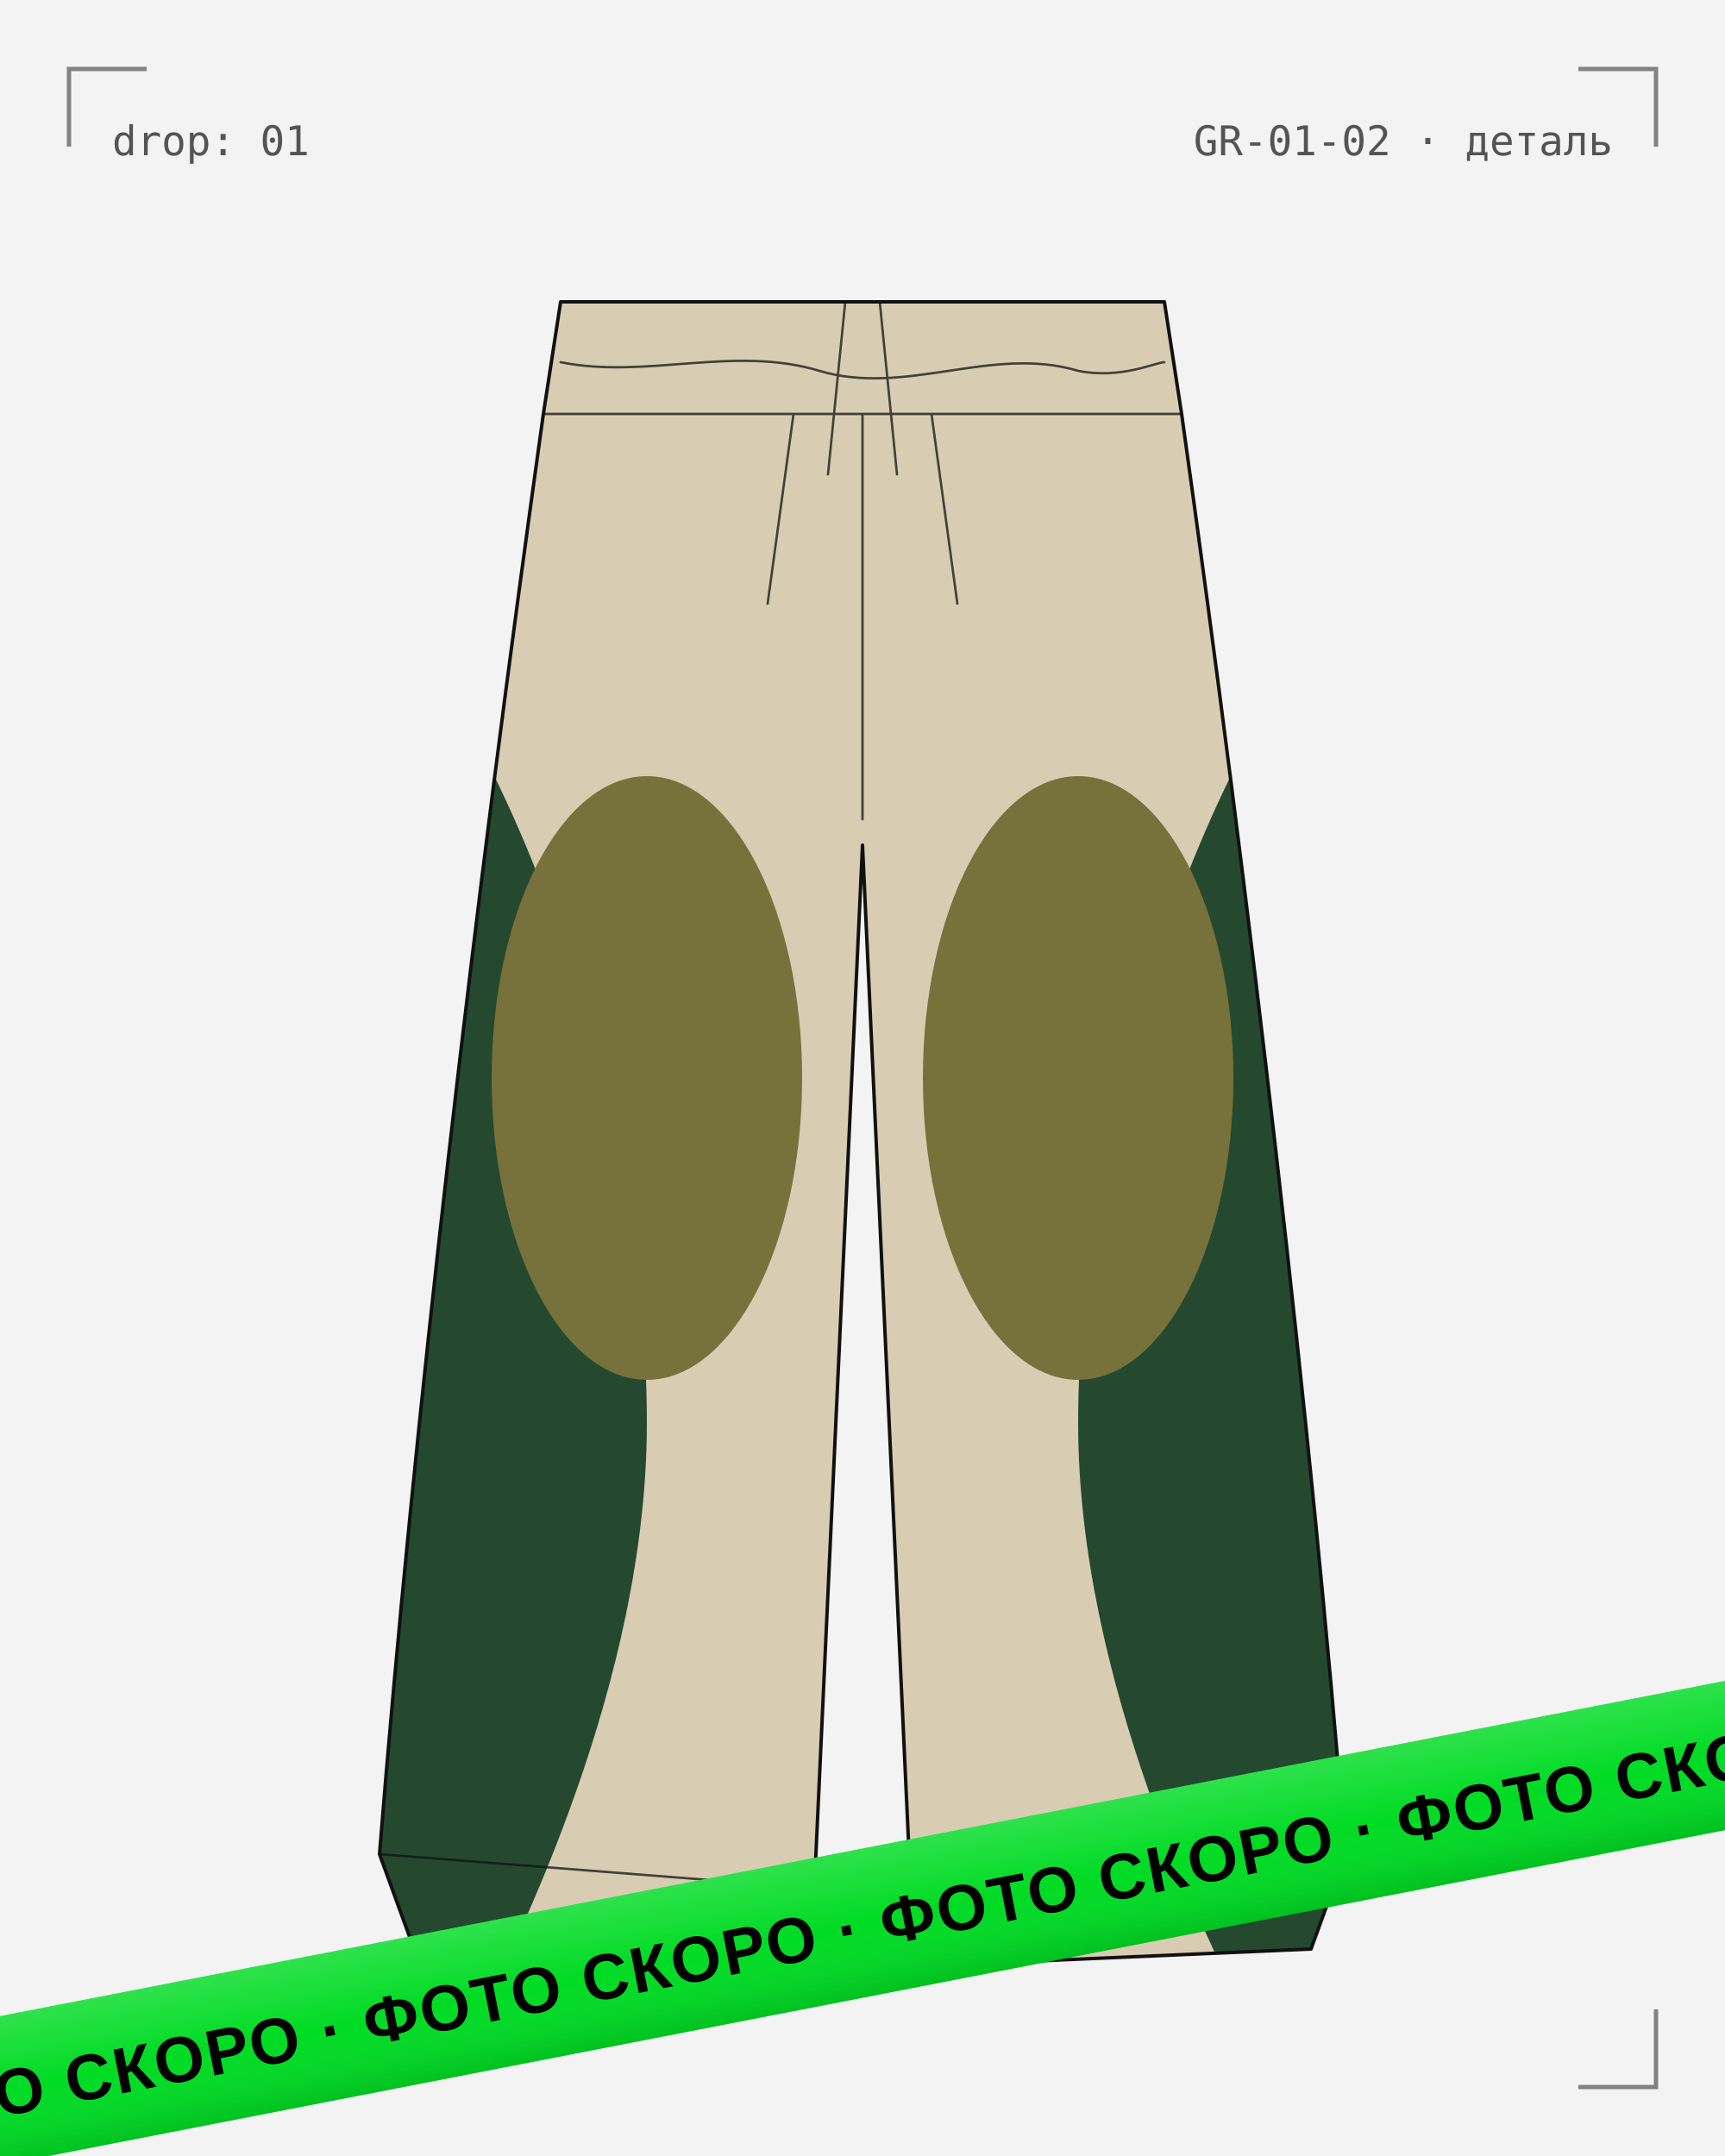
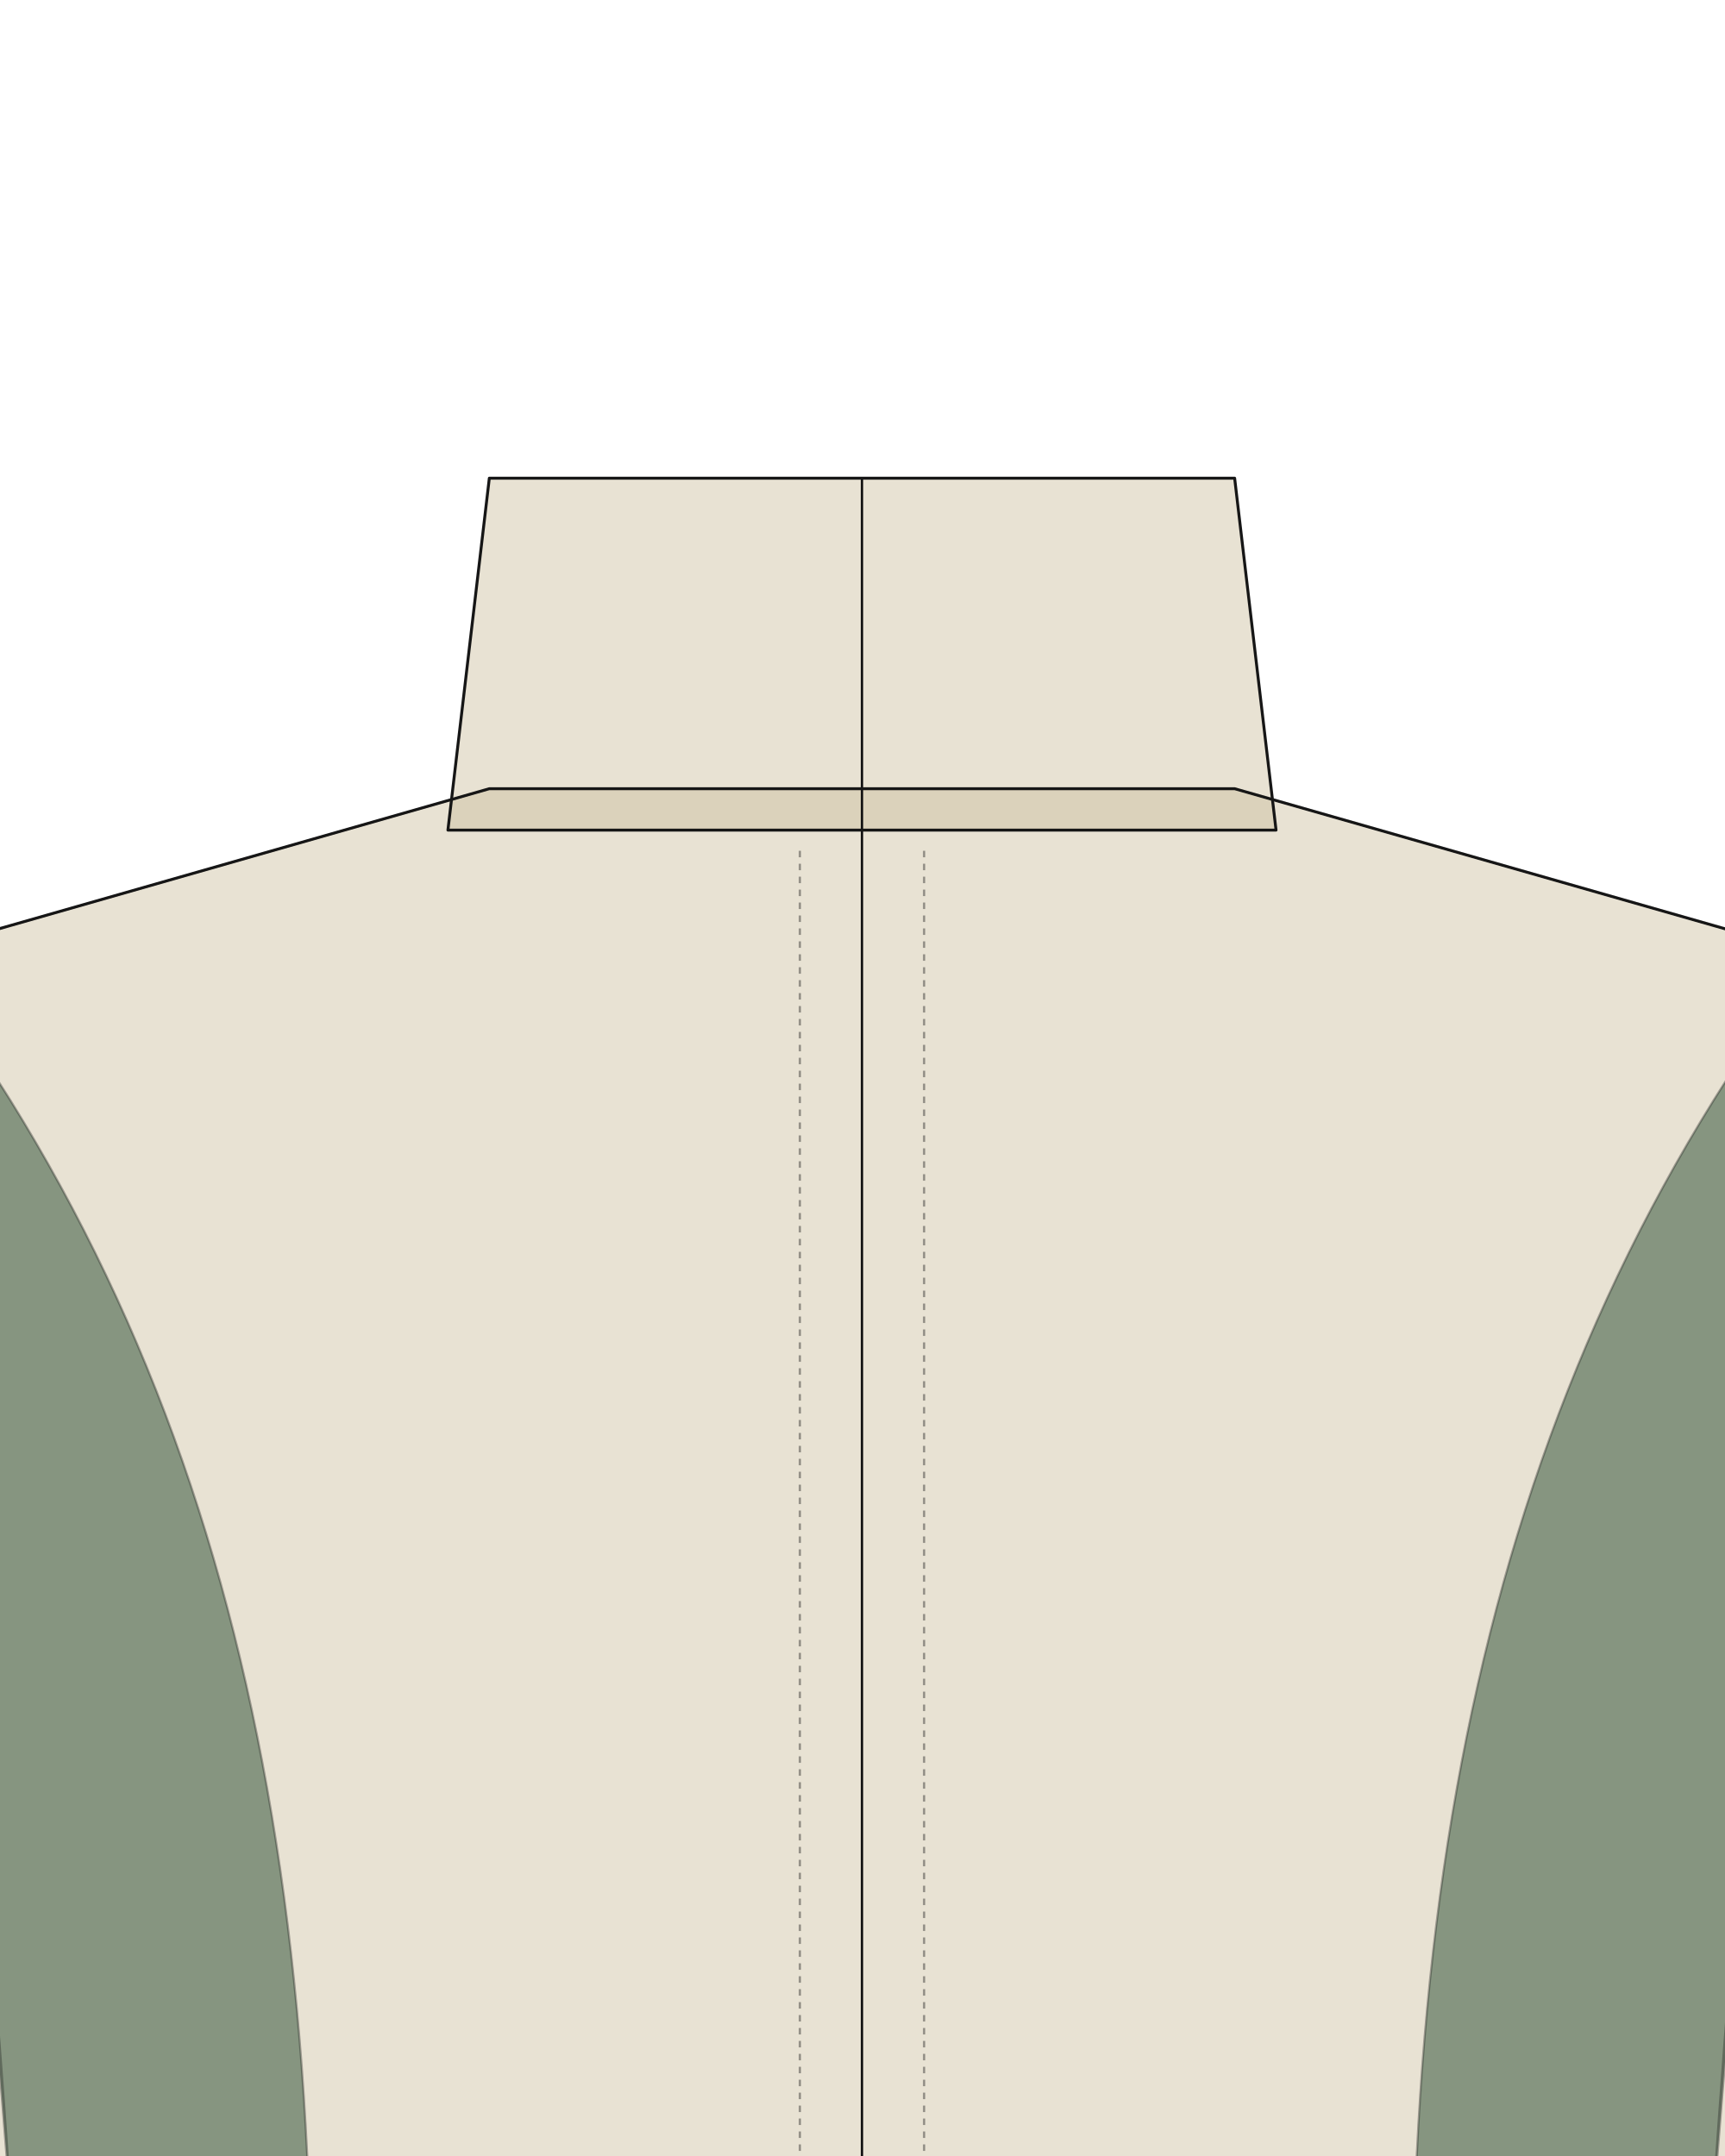
- <svg xmlns="http://www.w3.org/2000/svg" viewBox="0 0 400 500" width="800" height="1000">
-   <defs>
-     <filter id="soft" x="-20%" y="-20%" width="140%" height="140%">
-       <feGaussianBlur stdDeviation="9" />
-     </filter>
-     <linearGradient id="tapeShade" x1="0" y1="0" x2="0" y2="1">
-       <stop offset="0" stop-color="#fff" stop-opacity=".18" />
-       <stop offset=".5" stop-color="#fff" stop-opacity="0" />
-       <stop offset="1" stop-color="#000" stop-opacity=".12" />
-     </linearGradient>
-   </defs>
-   <rect width="400" height="500" fill="#F4F3F3" />
-   <path d="M16 34 L16 16 L34 16 M366 16 L384 16 L384 34 M16 466 L16 484 L34 484 M366 484 L384 484 L384 466" fill="none" stroke="#111" stroke-width="1" opacity=".5" />
-   <text x="26" y="36" font-family="Menlo,'SF Mono',ui-monospace,monospace" font-size="9.5" fill="#111" opacity=".7">drop: 01</text>
-   <text x="374" y="36" text-anchor="end" font-family="Menlo,'SF Mono',ui-monospace,monospace" font-size="9.5" fill="#111" opacity=".7">GR-01-02 · деталь</text>
-   <clipPath id="cp">
-     <path d="M130 70 L270 70 L274 96 C290 210 304 330 312 430 L304 452 L212 456 L200 196 L188 456 L96 452 L88 430 C96 330 110 210 126 96 Z" />
+ <svg xmlns="http://www.w3.org/2000/svg" viewBox="116.7 15.8 166.7 208.3" width="800" height="1000" preserveAspectRatio="xMidYMid slice">
+   <clipPath id="c2">
+     <path d="M164 92 L108 108 C88 162 76 262 70 362 L104 368 L118 232 L120 404 L280 404 L282 232 L296 368 L330 362 C324 262 312 162 292 108 L236 92 Z" />
  </clipPath>
-   <path d="M130 70 L270 70 L274 96 C290 210 304 330 312 430 L304 452 L212 456 L200 196 L188 456 L96 452 L88 430 C96 330 110 210 126 96 Z" fill="#D8CDB3" />
-   <g clip-path="url(#cp)">
-     <path d="M70 120 C120 160 150 260 150 330 C150 390 120 450 110 470 L60 470 Z" fill="#24492F" />
-     <path d="M330 120 C280 160 250 260 250 330 C250 390 280 450 290 470 L340 470 Z" fill="#24492F" />
-     <ellipse cx="150" cy="250" rx="36" ry="70" fill="#77713B" />
-     <ellipse cx="250" cy="250" rx="36" ry="70" fill="#77713B" />
+   <path d="M164 92 L108 108 C88 162 76 262 70 362 L104 368 L118 232 L120 404 L280 404 L282 232 L296 368 L330 362 C324 262 312 162 292 108 L236 92 Z" fill="#CDBF9F" fill-opacity="0.45" />
+   <g clip-path="url(#c2)">
+     <path d="M108 108 C140 150 150 200 146 270 L118 280 L118 232 Z M292 108 C260 150 250 200 254 270 L282 280 L282 232 Z" fill="#24492F" fill-opacity=".5" />
+     <path d="M120 404 L120 300 C150 262 178 252 200 256 C222 252 250 262 280 300 L280 404 Z" fill="#6F6A35" fill-opacity=".45" />
  </g>
-   <path d="M126 96 L274 96 M130 84 C150 88 170 80 190 86 C210 92 230 80 250 86 C260 88 268 84 270 84 M200 96 L200 190 M184 96 L178 140 M216 96 L222 140 M88 430 L190 438 M210 438 L312 430 M196 70 L192 110 M204 70 L208 110" fill="none" stroke="#111111" stroke-width="1.1" stroke-linecap="round" vector-effect="non-scaling-stroke" opacity=".75" />
-   <path d="M130 70 L270 70 L274 96 C290 210 304 330 312 430 L304 452 L212 456 L200 196 L188 456 L96 452 L88 430 C96 330 110 210 126 96 Z" fill="none" stroke="#111111" stroke-width="1.6" stroke-linejoin="round" vector-effect="non-scaling-stroke" />
-   <g transform="rotate(-11 200 446)">
-     <rect x="-80" y="429" width="560" height="34" fill="#00DB24" />
-     <rect x="-80" y="429" width="560" height="34" fill="url(#tapeShade)" />
-     <text x="-40" y="452" font-family="'Arial Black','Helvetica Neue',Arial,sans-serif" font-weight="900" font-size="15" letter-spacing=".5" fill="#000">  ФОТО СКОРО  ·  ФОТО СКОРО  ·  ФОТО СКОРО  ·  ФОТО СКОРО  ·  ФОТО СКОРО  ·  ФОТО СКОРО  ·</text>
-   </g>
+   <path d="M118 232 C116 200 112 160 108 110 M282 232 C284 200 288 160 292 110 M120 386 L280 386 M70 344 L104 350 M296 350 L330 344 M108 108 C140 150 150 200 146 270 L118 280 L118 232 Z M292 108 C260 150 250 200 254 270 L282 280 L282 232 Z M120 404 L120 300 C150 262 178 252 200 256 C222 252 250 262 280 300 L280 404 Z" fill="none" stroke="#161616" stroke-width="1" stroke-linecap="round" stroke-linejoin="round" vector-effect="non-scaling-stroke" opacity="0.34" />
+   <path d="M164 62 L236 62 L240 96 L160 96 Z" fill="#CDBF9F" fill-opacity=".45" />
+   <path d="M164 62 L236 62 L240 96 L160 96 Z" fill="none" stroke="#161616" stroke-width="1.35" stroke-linecap="round" stroke-linejoin="round" vector-effect="non-scaling-stroke" />
+   <path d="M200 62 L200 404" fill="none" stroke="#161616" stroke-width="1.1" stroke-linecap="round" stroke-linejoin="round" vector-effect="non-scaling-stroke" />
+   <path d="M194 98 L194 400 M206 98 L206 400" fill="none" stroke="#161616" stroke-width="1" stroke-linecap="butt" stroke-linejoin="round" vector-effect="non-scaling-stroke" stroke-dasharray="3 3" opacity="0.42" />
+   <path d="M164 92 L108 108 C88 162 76 262 70 362 L104 368 L118 232 L120 404 L280 404 L282 232 L296 368 L330 362 C324 262 312 162 292 108 L236 92 Z" fill="none" stroke="#161616" stroke-width="1.35" stroke-linecap="round" stroke-linejoin="round" vector-effect="non-scaling-stroke" />
</svg>
